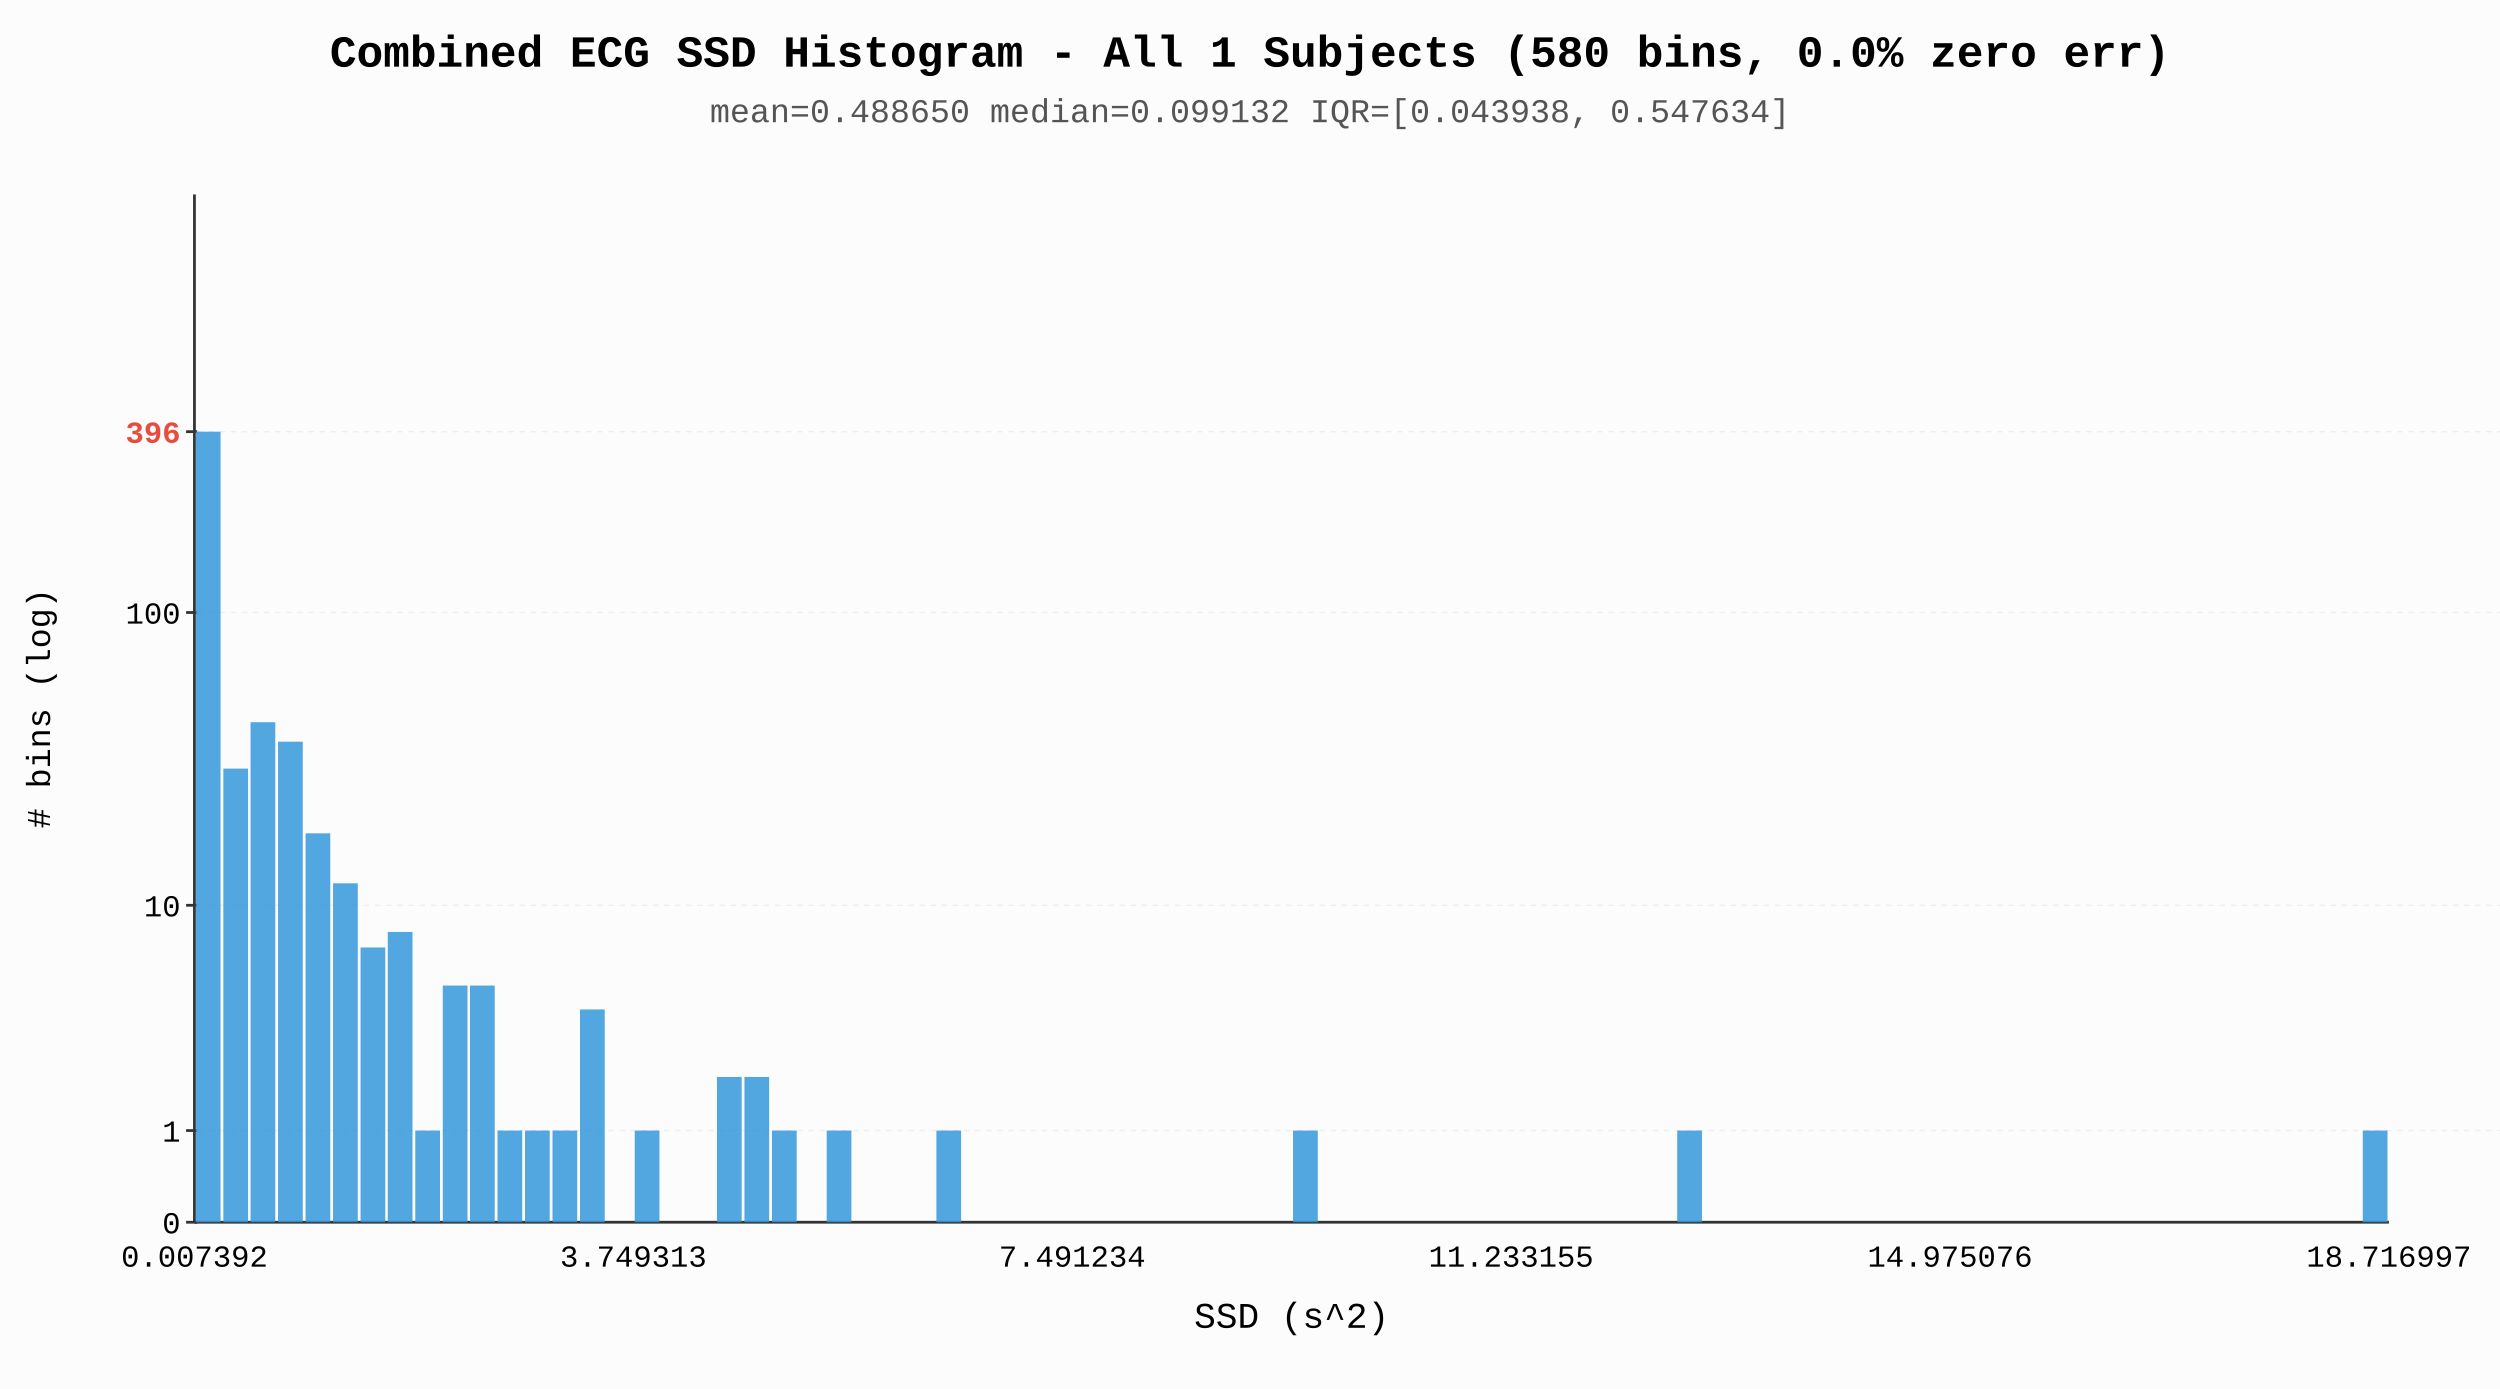
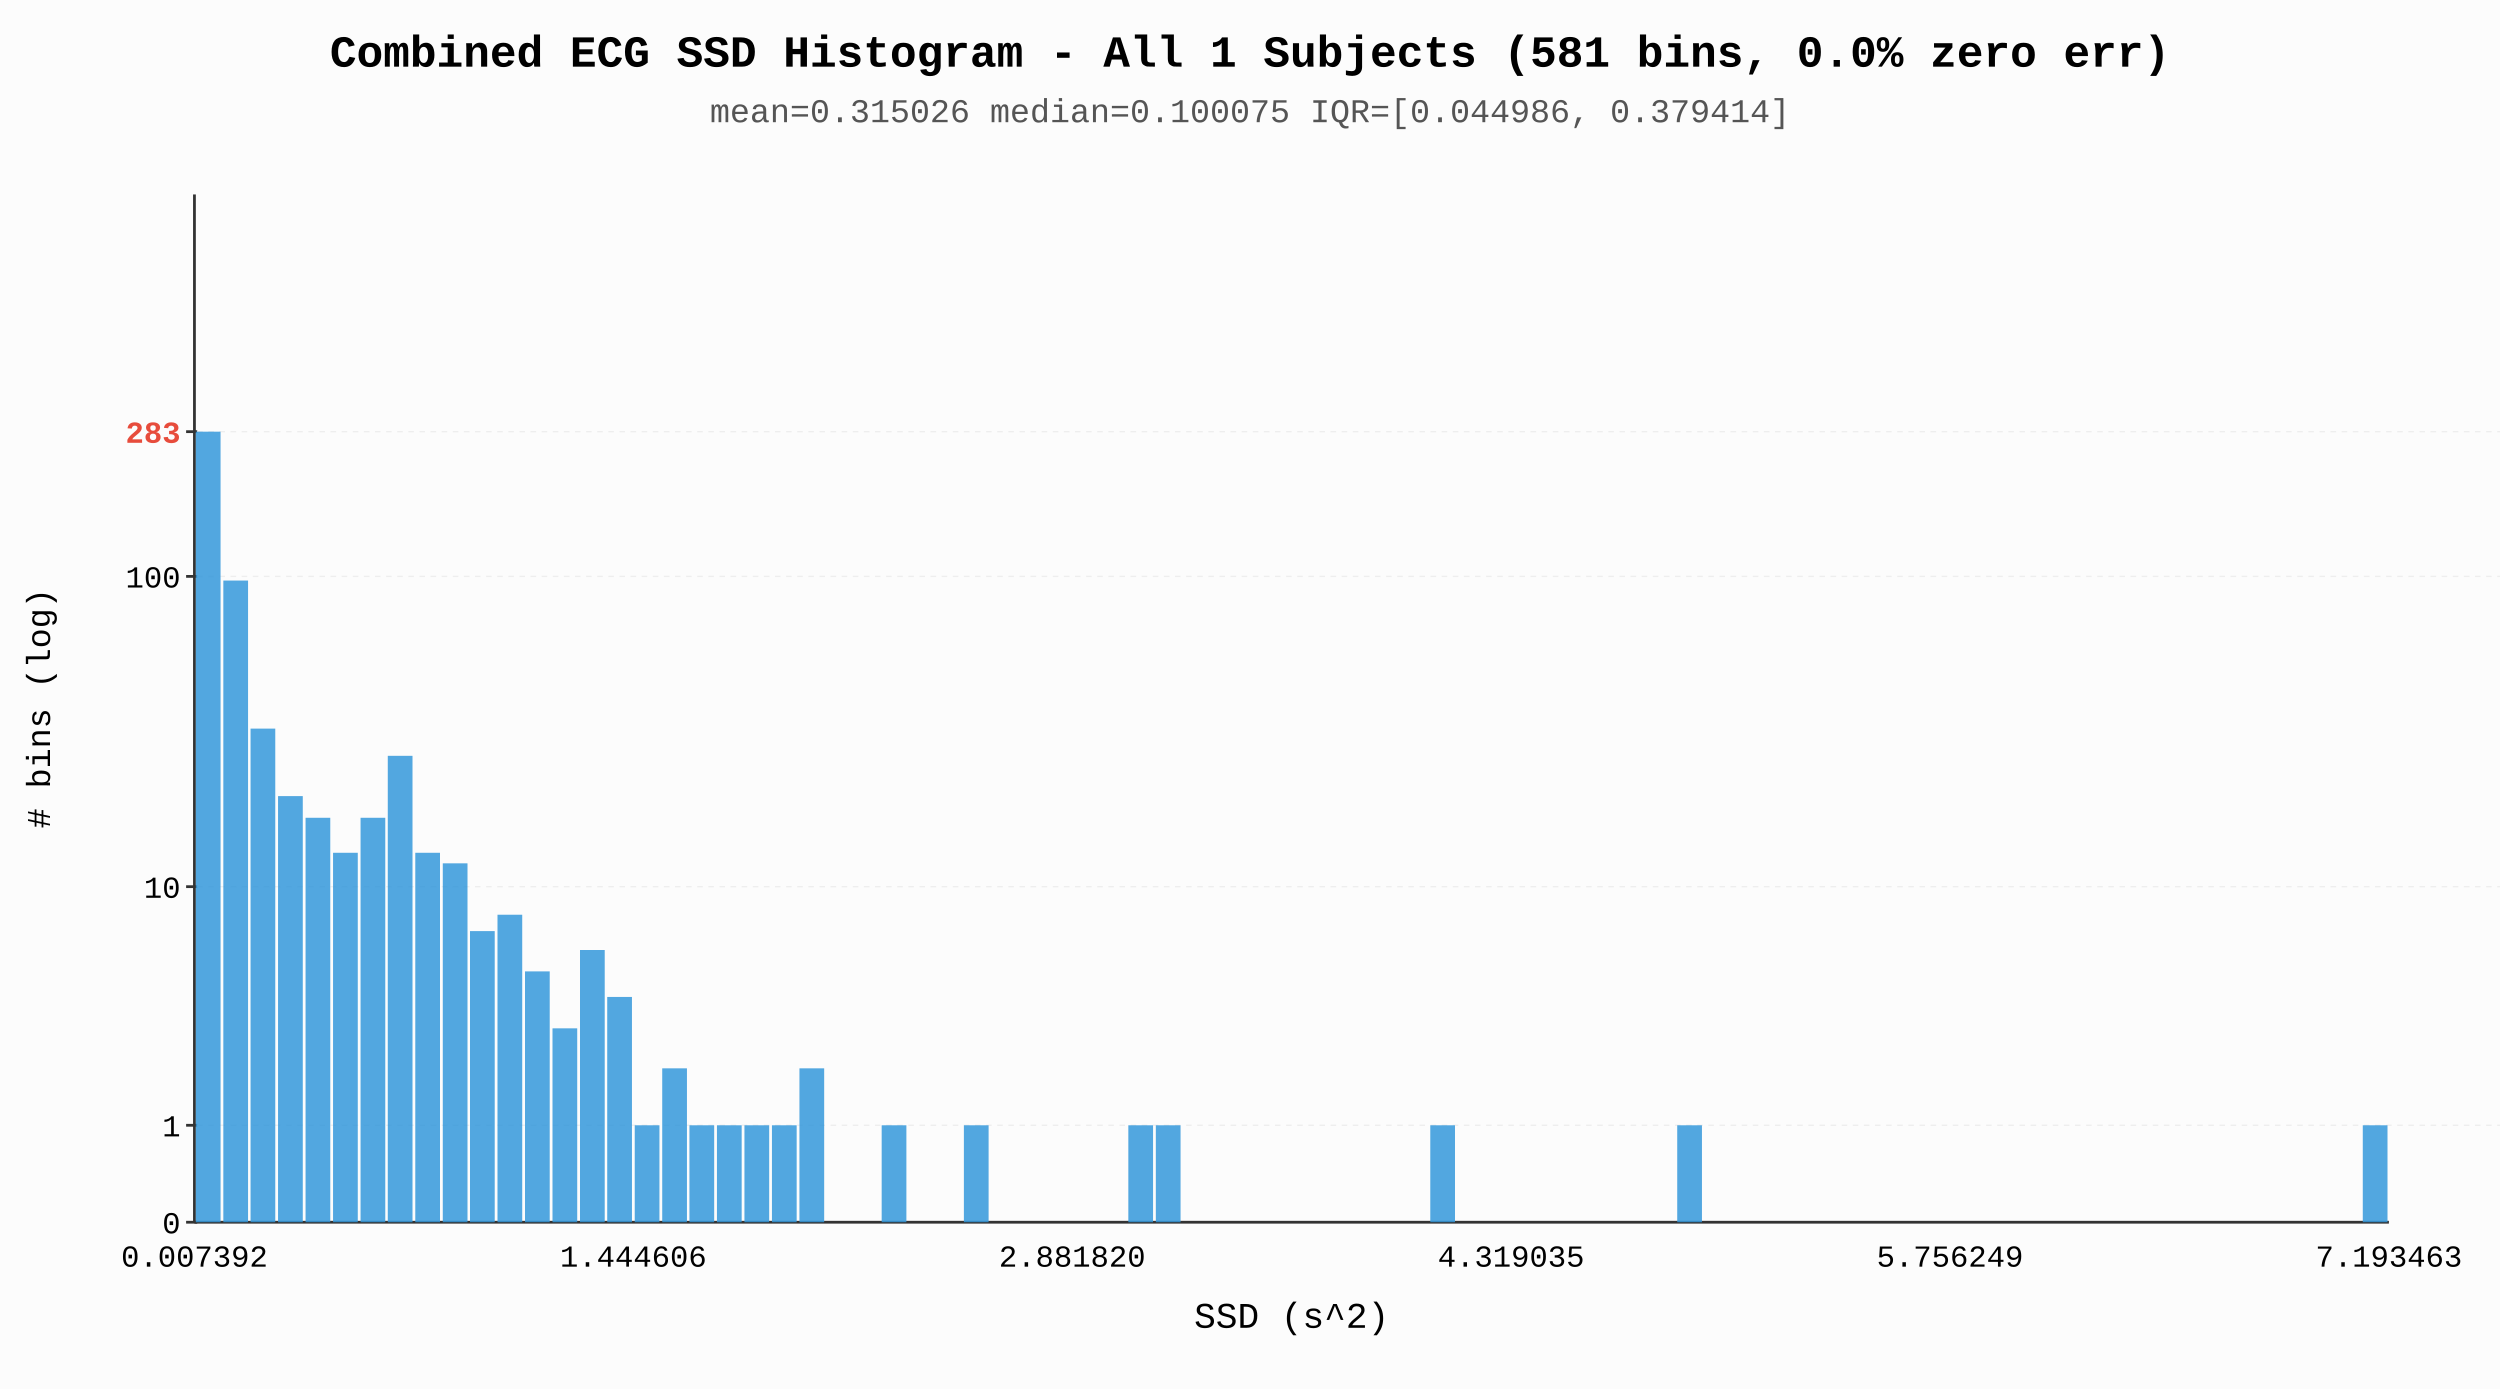
<svg xmlns="http://www.w3.org/2000/svg" width="900" height="500">
  <style>
  text { font-family: Consolas, 'Courier New', monospace; }
  .title { font-size: 16px; font-weight: bold; }
  .stats { font-size: 12px; fill: #555; }
  .tick { font-size: 11px; }
  .axis-label { font-size: 13px; }
  .y-axis-label { font-size: 12px; }
</style>
  <rect width="100%" height="100%" fill="#fcfcfc" />
-   <text x="450" y="24" text-anchor="middle" class="title">Combined ECG SSD Histogram - All 1 Subjects (580 bins, 0.0% zero err)</text>
-   <text x="450" y="44" text-anchor="middle" class="stats">mean=0.488650  median=0.099132  IQR=[0.043938, 0.547634]</text>
+   <text x="450" y="24" text-anchor="middle" class="title">Combined ECG SSD Histogram - All 1 Subjects (581 bins, 0.0% zero err)</text>
+   <text x="450" y="44" text-anchor="middle" class="stats">mean=0.315026  median=0.100075  IQR=[0.044986, 0.379414]</text>
  <line x1="70" y1="70" x2="70" y2="440" stroke="#333" stroke-width="1" />
  <line x1="70" y1="440" x2="860" y2="440" stroke="#333" stroke-width="1" />
  <text x="18" y="255" text-anchor="middle" class="y-axis-label" transform="rotate(-90 18,255)"># bins (log)</text>
  <line x1="67" y1="440.0" x2="71" y2="440.0" stroke="#333" stroke-width="1" />
  <text x="65" y="444.0" text-anchor="end" class="tick">0</text>
-   <line x1="67" y1="407.0" x2="71" y2="407.0" stroke="#333" stroke-width="1" />
-   <text x="65" y="411.0" text-anchor="end" class="tick">1</text>
-   <line x1="71" y1="407.0" x2="10069" y2="407.0" stroke="#eee" stroke-width="0.5" stroke-dasharray="2,2" />
-   <line x1="67" y1="325.9" x2="71" y2="325.9" stroke="#333" stroke-width="1" />
-   <text x="65" y="329.9" text-anchor="end" class="tick">10</text>
-   <line x1="71" y1="325.9" x2="10069" y2="325.9" stroke="#eee" stroke-width="0.5" stroke-dasharray="2,2" />
-   <line x1="67" y1="220.5" x2="71" y2="220.5" stroke="#333" stroke-width="1" />
-   <text x="65" y="224.5" text-anchor="end" class="tick">100</text>
-   <line x1="71" y1="220.5" x2="10069" y2="220.5" stroke="#eee" stroke-width="0.5" stroke-dasharray="2,2" />
+   <line x1="67" y1="405.1" x2="71" y2="405.1" stroke="#333" stroke-width="1" />
+   <text x="65" y="409.1" text-anchor="end" class="tick">1</text>
+   <line x1="71" y1="405.1" x2="10069" y2="405.1" stroke="#eee" stroke-width="0.5" stroke-dasharray="2,2" />
+   <line x1="67" y1="319.2" x2="71" y2="319.2" stroke="#333" stroke-width="1" />
+   <text x="65" y="323.2" text-anchor="end" class="tick">10</text>
+   <line x1="71" y1="319.2" x2="10069" y2="319.2" stroke="#eee" stroke-width="0.5" stroke-dasharray="2,2" />
+   <line x1="67" y1="207.5" x2="71" y2="207.5" stroke="#333" stroke-width="1" />
+   <text x="65" y="211.5" text-anchor="end" class="tick">100</text>
+   <line x1="71" y1="207.5" x2="10069" y2="207.5" stroke="#eee" stroke-width="0.5" stroke-dasharray="2,2" />
  <line x1="67" y1="155.4" x2="71" y2="155.4" stroke="#333" stroke-width="1" />
-   <text x="65" y="159.4" text-anchor="end" class="tick" fill="#e74c3c" font-weight="bold">396</text>
+   <text x="65" y="159.4" text-anchor="end" class="tick" fill="#e74c3c" font-weight="bold">283</text>
  <line x1="71" y1="155.4" x2="10069" y2="155.4" stroke="#eee" stroke-width="0.5" stroke-dasharray="2,2" />
  <rect x="70.5" y="155.4" width="8.9" height="284.6" fill="#3498db" fill-opacity="0.85" />
-   <rect x="80.4" y="276.7" width="8.9" height="163.3" fill="#3498db" fill-opacity="0.85" />
-   <rect x="90.2" y="260.0" width="8.9" height="180.0" fill="#3498db" fill-opacity="0.85" />
-   <rect x="100.1" y="267.0" width="8.9" height="173.0" fill="#3498db" fill-opacity="0.85" />
-   <rect x="110.0" y="300.0" width="8.9" height="140.0" fill="#3498db" fill-opacity="0.85" />
-   <rect x="119.9" y="318.0" width="8.9" height="122.0" fill="#3498db" fill-opacity="0.85" />
-   <rect x="129.8" y="341.1" width="8.9" height="98.9" fill="#3498db" fill-opacity="0.85" />
-   <rect x="139.6" y="335.5" width="8.9" height="104.5" fill="#3498db" fill-opacity="0.85" />
-   <rect x="149.5" y="407.0" width="8.9" height="33.0" fill="#3498db" fill-opacity="0.85" />
-   <rect x="159.4" y="354.8" width="8.9" height="85.2" fill="#3498db" fill-opacity="0.85" />
-   <rect x="169.2" y="354.8" width="8.9" height="85.2" fill="#3498db" fill-opacity="0.85" />
-   <rect x="179.1" y="407.0" width="8.9" height="33.0" fill="#3498db" fill-opacity="0.85" />
-   <rect x="189.0" y="407.0" width="8.9" height="33.0" fill="#3498db" fill-opacity="0.85" />
-   <rect x="198.9" y="407.0" width="8.9" height="33.0" fill="#3498db" fill-opacity="0.85" />
-   <rect x="208.8" y="363.4" width="8.9" height="76.6" fill="#3498db" fill-opacity="0.85" />
-   <rect x="228.5" y="407.0" width="8.9" height="33.0" fill="#3498db" fill-opacity="0.85" />
-   <rect x="258.1" y="387.7" width="8.9" height="52.3" fill="#3498db" fill-opacity="0.85" />
-   <rect x="268.0" y="387.7" width="8.9" height="52.3" fill="#3498db" fill-opacity="0.85" />
-   <rect x="277.9" y="407.0" width="8.9" height="33.0" fill="#3498db" fill-opacity="0.85" />
-   <rect x="297.6" y="407.0" width="8.9" height="33.0" fill="#3498db" fill-opacity="0.85" />
-   <rect x="337.1" y="407.0" width="8.9" height="33.0" fill="#3498db" fill-opacity="0.85" />
-   <rect x="465.5" y="407.0" width="8.9" height="33.0" fill="#3498db" fill-opacity="0.85" />
-   <rect x="603.8" y="407.0" width="8.9" height="33.0" fill="#3498db" fill-opacity="0.85" />
-   <rect x="850.6" y="407.0" width="8.9" height="33.0" fill="#3498db" fill-opacity="0.85" />
+   <rect x="80.4" y="209.0" width="8.9" height="231.0" fill="#3498db" fill-opacity="0.85" />
+   <rect x="90.2" y="262.3" width="8.9" height="177.7" fill="#3498db" fill-opacity="0.85" />
+   <rect x="100.1" y="286.6" width="8.9" height="153.4" fill="#3498db" fill-opacity="0.85" />
+   <rect x="110.0" y="294.4" width="8.9" height="145.6" fill="#3498db" fill-opacity="0.85" />
+   <rect x="119.9" y="307.0" width="8.9" height="133.0" fill="#3498db" fill-opacity="0.85" />
+   <rect x="129.8" y="294.4" width="8.9" height="145.6" fill="#3498db" fill-opacity="0.85" />
+   <rect x="139.6" y="272.1" width="8.9" height="167.9" fill="#3498db" fill-opacity="0.85" />
+   <rect x="149.5" y="307.0" width="8.9" height="133.0" fill="#3498db" fill-opacity="0.85" />
+   <rect x="159.4" y="310.8" width="8.9" height="129.2" fill="#3498db" fill-opacity="0.85" />
+   <rect x="169.2" y="335.2" width="8.9" height="104.8" fill="#3498db" fill-opacity="0.85" />
+   <rect x="179.1" y="329.3" width="8.9" height="110.7" fill="#3498db" fill-opacity="0.85" />
+   <rect x="189.0" y="349.7" width="8.9" height="90.3" fill="#3498db" fill-opacity="0.85" />
+   <rect x="198.9" y="370.2" width="8.9" height="69.8" fill="#3498db" fill-opacity="0.85" />
+   <rect x="208.8" y="342.0" width="8.9" height="98.0" fill="#3498db" fill-opacity="0.85" />
+   <rect x="218.6" y="358.9" width="8.9" height="81.1" fill="#3498db" fill-opacity="0.85" />
+   <rect x="228.5" y="405.1" width="8.9" height="34.9" fill="#3498db" fill-opacity="0.85" />
+   <rect x="238.4" y="384.6" width="8.9" height="55.4" fill="#3498db" fill-opacity="0.85" />
+   <rect x="248.2" y="405.1" width="8.9" height="34.9" fill="#3498db" fill-opacity="0.85" />
+   <rect x="258.1" y="405.1" width="8.9" height="34.9" fill="#3498db" fill-opacity="0.85" />
+   <rect x="268.0" y="405.1" width="8.9" height="34.9" fill="#3498db" fill-opacity="0.85" />
+   <rect x="277.9" y="405.1" width="8.9" height="34.9" fill="#3498db" fill-opacity="0.85" />
+   <rect x="287.8" y="384.6" width="8.9" height="55.4" fill="#3498db" fill-opacity="0.85" />
+   <rect x="317.4" y="405.1" width="8.9" height="34.9" fill="#3498db" fill-opacity="0.85" />
+   <rect x="347.0" y="405.1" width="8.9" height="34.9" fill="#3498db" fill-opacity="0.85" />
+   <rect x="406.2" y="405.1" width="8.9" height="34.9" fill="#3498db" fill-opacity="0.85" />
+   <rect x="416.1" y="405.1" width="8.9" height="34.9" fill="#3498db" fill-opacity="0.85" />
+   <rect x="514.9" y="405.1" width="8.9" height="34.9" fill="#3498db" fill-opacity="0.85" />
+   <rect x="603.8" y="405.1" width="8.9" height="34.9" fill="#3498db" fill-opacity="0.85" />
+   <rect x="850.6" y="405.1" width="8.9" height="34.9" fill="#3498db" fill-opacity="0.85" />
  <text x="70.0" y="456" text-anchor="middle" class="tick">0.007392</text>
-   <text x="228.0" y="456" text-anchor="middle" class="tick">3.749313</text>
-   <text x="386.0" y="456" text-anchor="middle" class="tick">7.491234</text>
-   <text x="544.0" y="456" text-anchor="middle" class="tick">11.233155</text>
-   <text x="702.0" y="456" text-anchor="middle" class="tick">14.975076</text>
-   <text x="860.0" y="456" text-anchor="middle" class="tick">18.716997</text>
+   <text x="228.0" y="456" text-anchor="middle" class="tick">1.444606</text>
+   <text x="386.0" y="456" text-anchor="middle" class="tick">2.881820</text>
+   <text x="544.0" y="456" text-anchor="middle" class="tick">4.319035</text>
+   <text x="702.0" y="456" text-anchor="middle" class="tick">5.756249</text>
+   <text x="860.0" y="456" text-anchor="middle" class="tick">7.193463</text>
  <text x="465" y="478" text-anchor="middle" class="axis-label">SSD (s^2)</text>
</svg>
